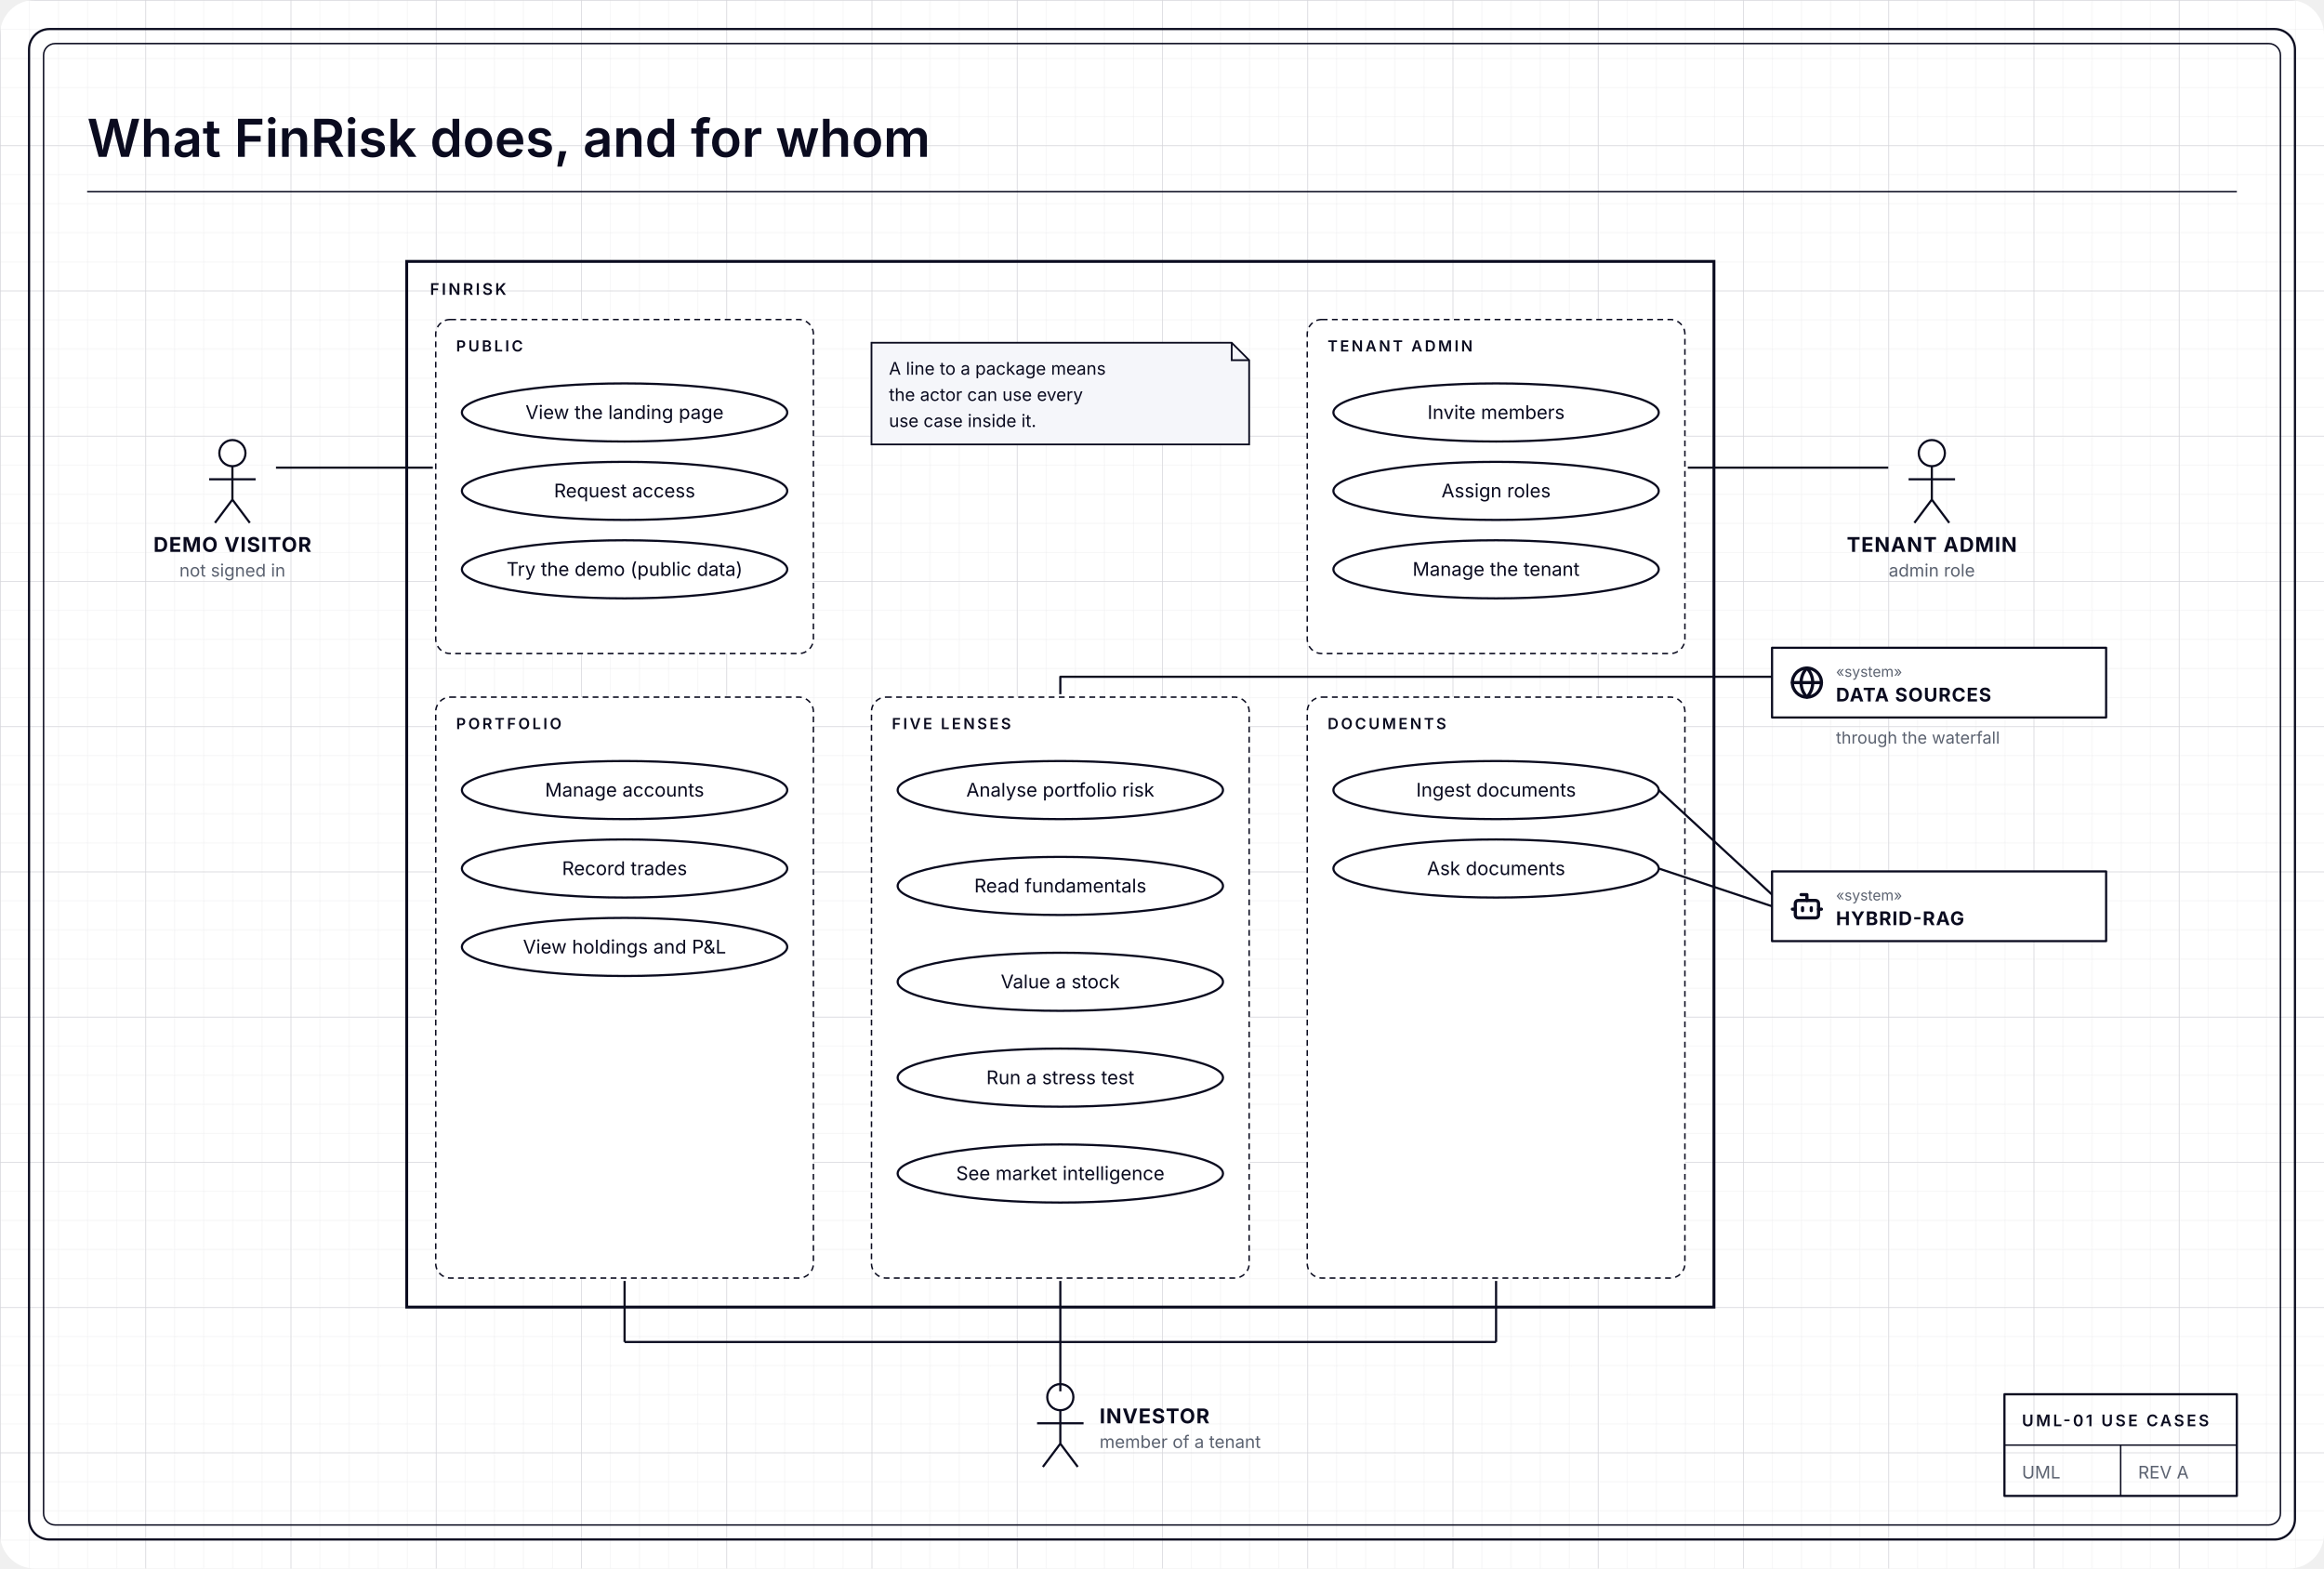
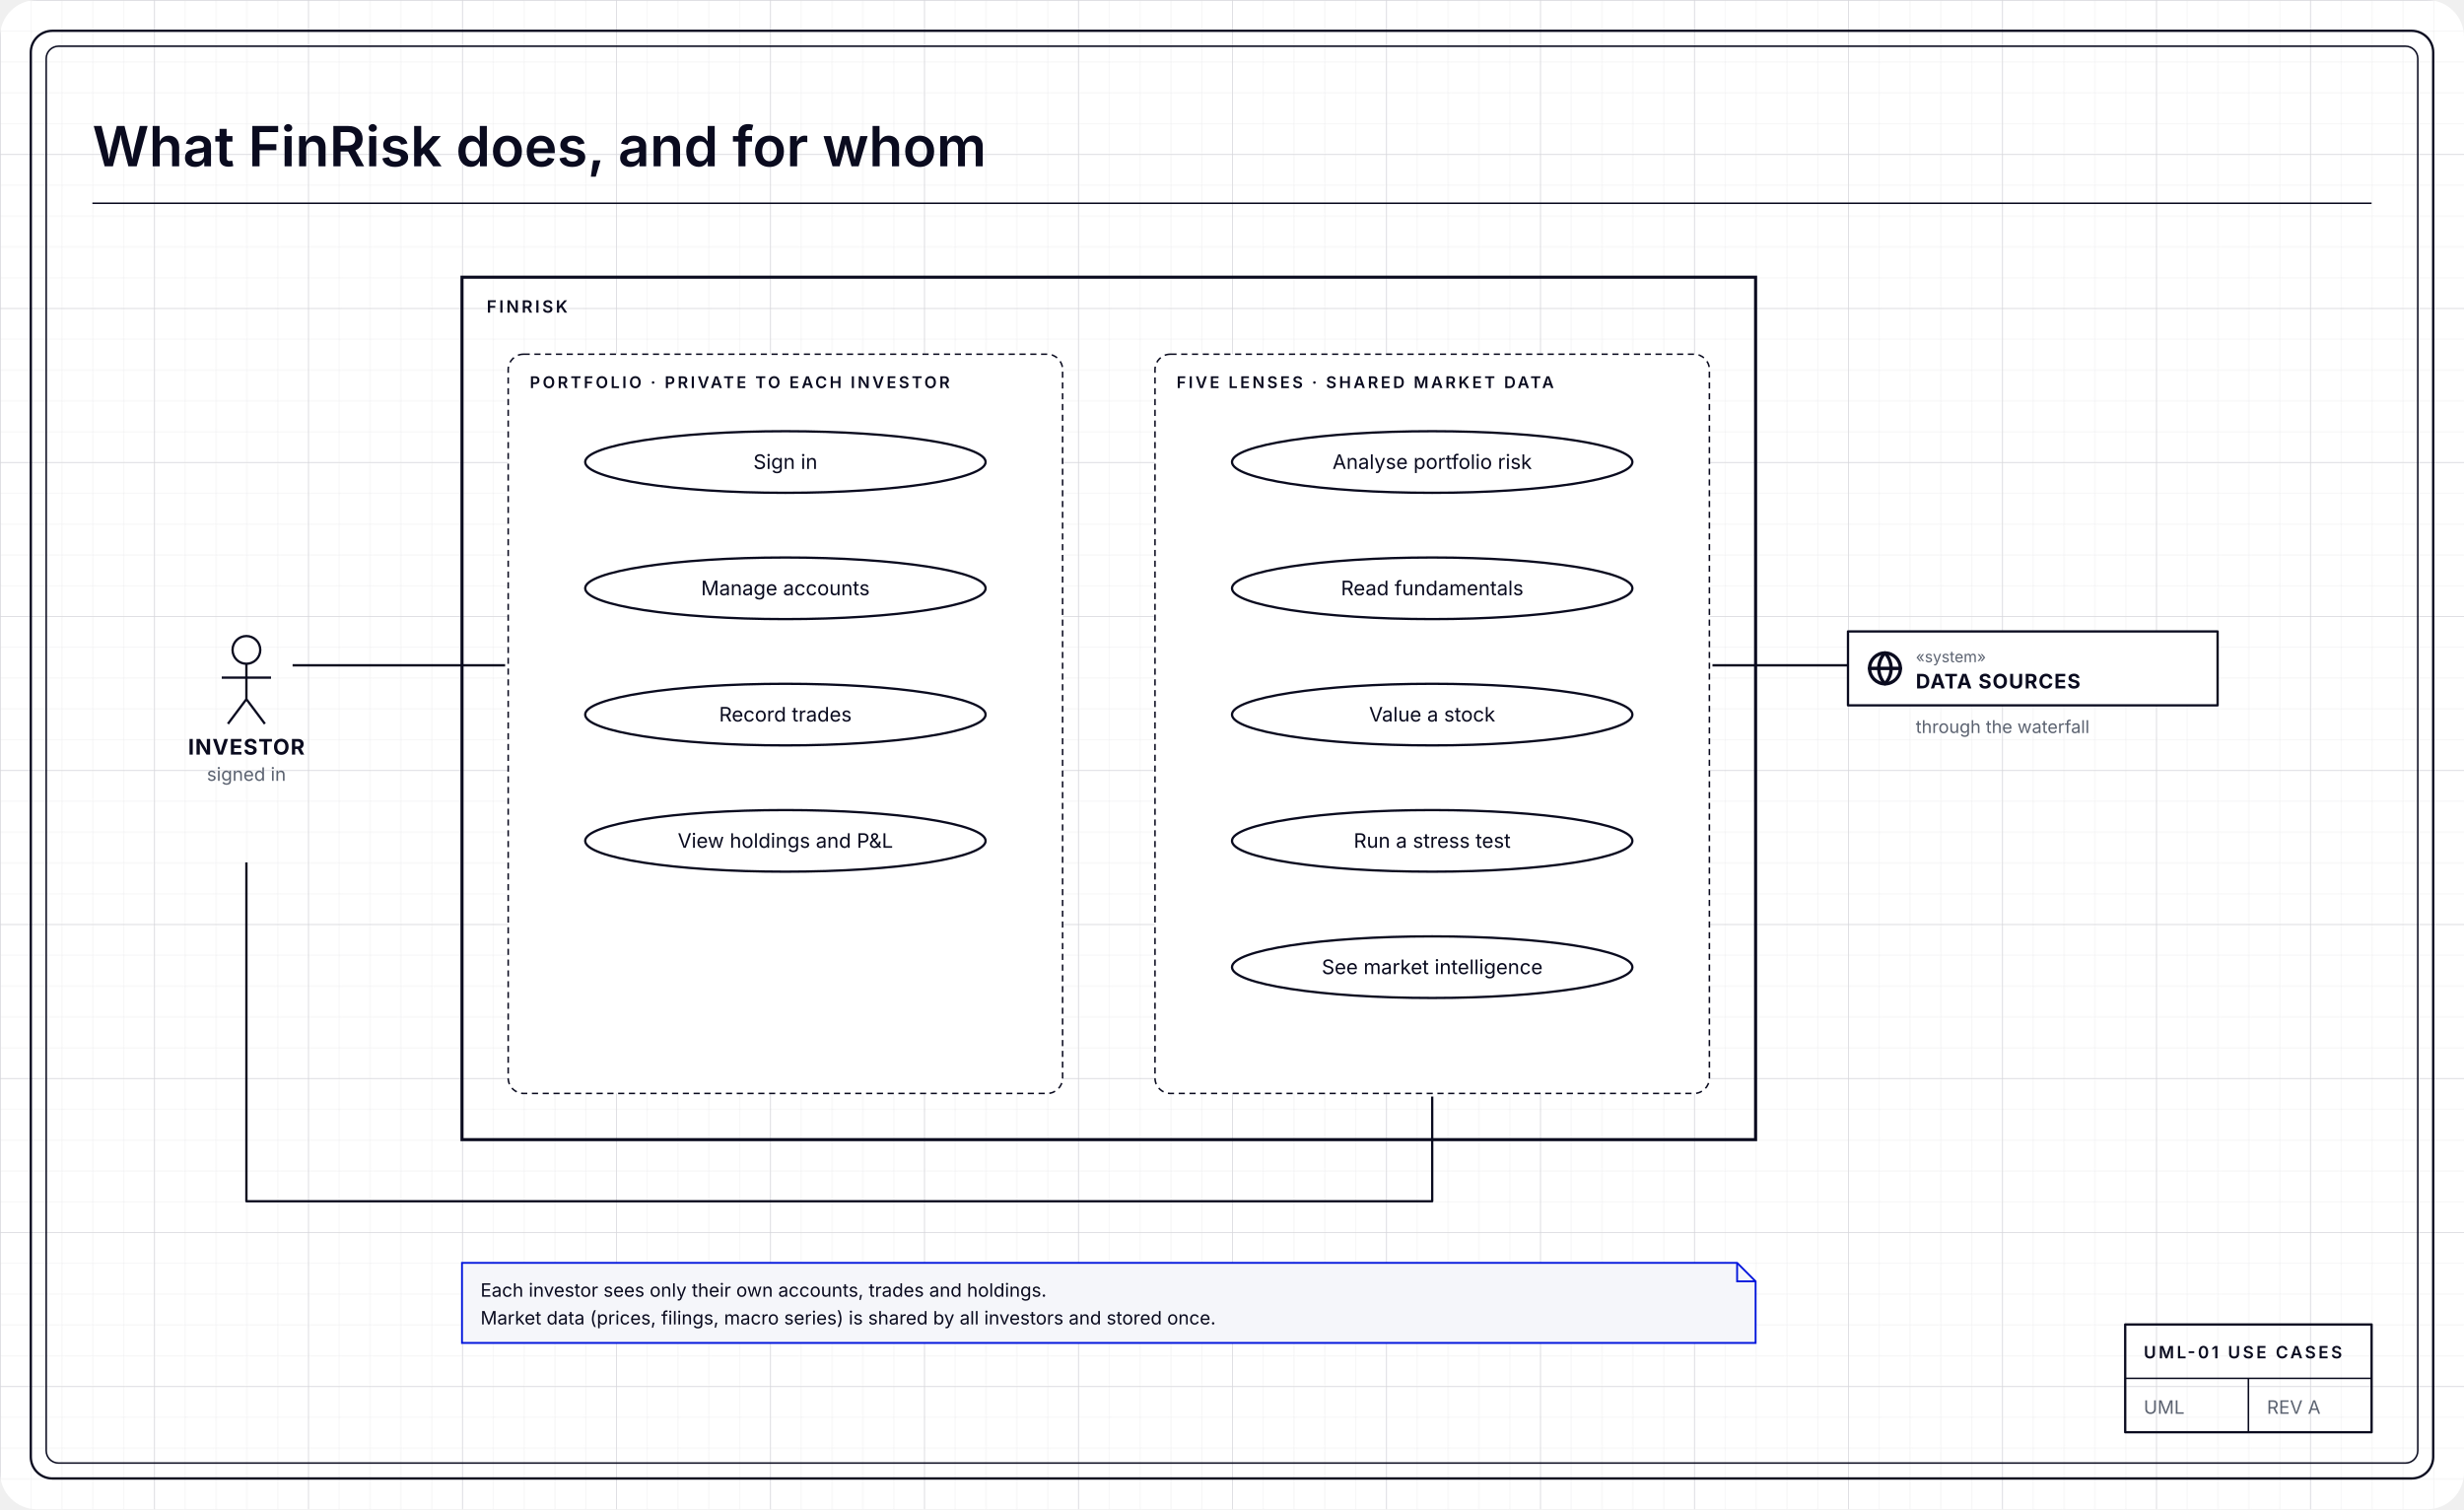
- <svg xmlns="http://www.w3.org/2000/svg" viewBox="0 0 1600 1080" width="1600" height="1080" font-family="Inter, Helvetica, Arial, sans-serif">
+ <svg xmlns="http://www.w3.org/2000/svg" viewBox="0 0 1600 980" width="1600" height="980" font-family="Inter, Helvetica, Arial, sans-serif">
  <defs>
    <pattern id="minor" width="20" height="20" patternUnits="userSpaceOnUse">
      <path d="M20 0H0V20" fill="none" stroke="#ebebed" stroke-width="0.6" />
    </pattern>
    <pattern id="major" width="100" height="100" patternUnits="userSpaceOnUse">
      <rect width="100" height="100" fill="url(#minor)" />
      <path d="M100 0H0V100" fill="none" stroke="#d8d8db" stroke-width="0.9" />
    </pattern>
    <marker id="ae" viewBox="0 0 10 10" refX="9" refY="5" markerWidth="9" markerHeight="9" orient="auto">
      <path d="M0 1L10 5L0 9z" fill="#0a0b1f" />
    </marker>
    <clipPath id="sheetclip">
-       <rect width="1600" height="1080" rx="24" />
+       <rect width="1600" height="980" rx="24" />
    </clipPath>
  </defs>
  <style>
.ink{stroke:#0a0b1f;fill:none;stroke-width:1.5;stroke-linejoin:round}.thin{stroke:#0a0b1f;fill:none;stroke-width:1}
.acc{stroke:#0014dc;fill:none;stroke-width:2}.dash{stroke:#0a0b1f;fill:none;stroke-width:1;stroke-dasharray:4 3}
.t{fill:#0a0b1f;font-size:11px;letter-spacing:1.6px;font-weight:600}.h{fill:#0a0b1f;font-size:15px;font-weight:700;letter-spacing:.6px}
.s{fill:#5b6270;font-size:12px}.n{fill:#0014dc;font-size:9.5px;font-weight:700;text-anchor:middle}
</style>
  <g clip-path="url(#sheetclip)">
-     <rect width="1600" height="1080" fill="#ffffff" />
-     <rect width="1600" height="1080" fill="url(#major)" />
-     <rect x="20" y="20" width="1560" height="1040" rx="14" class="ink" />
-     <rect x="30" y="30" width="1540" height="1020" rx="8" class="thin" />
+     <rect width="1600" height="980" fill="#ffffff" />
+     <rect width="1600" height="980" fill="url(#major)" />
+     <rect x="20" y="20" width="1560" height="940" rx="14" class="ink" />
+     <rect x="30" y="30" width="1540" height="920" rx="8" class="thin" />
    <text x="60" y="108" fill="#0a0b1f" font-size="36" font-weight="600">What FinRisk does, and for whom</text>
    <line x1="60" y1="132" x2="1540" y2="132" class="thin" />
    <defs>
      <marker id="tri" viewBox="0 0 14 14" refX="13" refY="7" markerWidth="14" markerHeight="14" orient="auto-start-reverse">
        <path d="M1 1L13 7L1 13z" fill="#fff" stroke="#0a0b1f" stroke-width="1.3" />
      </marker>
      <marker id="dia" viewBox="0 0 18 10" refX="17" refY="5" markerWidth="18" markerHeight="10" orient="auto-start-reverse">
        <path d="M1 5L9 1L17 5L9 9z" fill="#0a0b1f" />
      </marker>
      <marker id="open" viewBox="0 0 10 10" refX="9" refY="5" markerWidth="10" markerHeight="10" orient="auto-start-reverse">
        <path d="M1 1L9 5L1 9" fill="none" stroke="#0a0b1f" stroke-width="1.4" />
      </marker>
      <marker id="one" viewBox="0 0 14 14" refX="13" refY="7" markerWidth="14" markerHeight="14" orient="auto-start-reverse">
        <path d="M6 1V13M10 1V13" stroke="#0a0b1f" stroke-width="1.3" />
      </marker>
      <marker id="many" viewBox="0 0 16 16" refX="15" refY="8" markerWidth="16" markerHeight="16" orient="auto-start-reverse">
        <path d="M15 1L3 8L15 15M3 8H15M1 2V14" fill="none" stroke="#0a0b1f" stroke-width="1.3" />
      </marker>
    </defs>
-     <rect x="280" y="180" width="900" height="720" style="fill:none;stroke:#0a0b1f;stroke-width:2" />
-     <text x="296" y="203" class="t" text-anchor="start" style="">FINRISK</text>
-     <rect x="300" y="220" width="260" height="230" rx="10" class="dash" style="fill:#fff" />
-     <text x="314" y="242" class="t" text-anchor="start" style="font-size:10.5px">PUBLIC</text>
-     <ellipse cx="430.0" cy="284" rx="112" ry="20" class="ink" style="fill:#fff" />
-     <text x="430.0" y="288.5" class="s" text-anchor="middle" style="font-size:13px;fill:#0a0b1f">View the landing page</text>
-     <ellipse cx="430.0" cy="338" rx="112" ry="20" class="ink" style="fill:#fff" />
-     <text x="430.0" y="342.5" class="s" text-anchor="middle" style="font-size:13px;fill:#0a0b1f">Request access</text>
-     <ellipse cx="430.0" cy="392" rx="112" ry="20" class="ink" style="fill:#fff" />
-     <text x="430.0" y="396.5" class="s" text-anchor="middle" style="font-size:13px;fill:#0a0b1f">Try the demo (public data)</text>
-     <rect x="900" y="220" width="260" height="230" rx="10" class="dash" style="fill:#fff" />
-     <text x="914" y="242" class="t" text-anchor="start" style="font-size:10.5px">TENANT ADMIN</text>
-     <ellipse cx="1030.0" cy="284" rx="112" ry="20" class="ink" style="fill:#fff" />
-     <text x="1030.0" y="288.5" class="s" text-anchor="middle" style="font-size:13px;fill:#0a0b1f">Invite members</text>
-     <ellipse cx="1030.0" cy="338" rx="112" ry="20" class="ink" style="fill:#fff" />
-     <text x="1030.0" y="342.5" class="s" text-anchor="middle" style="font-size:13px;fill:#0a0b1f">Assign roles</text>
-     <ellipse cx="1030.0" cy="392" rx="112" ry="20" class="ink" style="fill:#fff" />
-     <text x="1030.0" y="396.5" class="s" text-anchor="middle" style="font-size:13px;fill:#0a0b1f">Manage the tenant</text>
-     <rect x="300" y="480" width="260" height="400" rx="10" class="dash" style="fill:#fff" />
-     <text x="314" y="502" class="t" text-anchor="start" style="font-size:10.5px">PORTFOLIO</text>
-     <ellipse cx="430.0" cy="544" rx="112" ry="20" class="ink" style="fill:#fff" />
-     <text x="430.0" y="548.5" class="s" text-anchor="middle" style="font-size:13px;fill:#0a0b1f">Manage accounts</text>
-     <ellipse cx="430.0" cy="598" rx="112" ry="20" class="ink" style="fill:#fff" />
-     <text x="430.0" y="602.5" class="s" text-anchor="middle" style="font-size:13px;fill:#0a0b1f">Record trades</text>
-     <ellipse cx="430.0" cy="652" rx="112" ry="20" class="ink" style="fill:#fff" />
-     <text x="430.0" y="656.5" class="s" text-anchor="middle" style="font-size:13px;fill:#0a0b1f">View holdings and P&amp;L</text>
-     <rect x="600" y="480" width="260" height="400" rx="10" class="dash" style="fill:#fff" />
-     <text x="614" y="502" class="t" text-anchor="start" style="font-size:10.5px">FIVE LENSES</text>
-     <ellipse cx="730.0" cy="544" rx="112" ry="20" class="ink" style="fill:#fff" />
-     <text x="730.0" y="548.5" class="s" text-anchor="middle" style="font-size:13px;fill:#0a0b1f">Analyse portfolio risk</text>
-     <ellipse cx="730.0" cy="610" rx="112" ry="20" class="ink" style="fill:#fff" />
-     <text x="730.0" y="614.5" class="s" text-anchor="middle" style="font-size:13px;fill:#0a0b1f">Read fundamentals</text>
-     <ellipse cx="730.0" cy="676" rx="112" ry="20" class="ink" style="fill:#fff" />
-     <text x="730.0" y="680.5" class="s" text-anchor="middle" style="font-size:13px;fill:#0a0b1f">Value a stock</text>
-     <ellipse cx="730.0" cy="742" rx="112" ry="20" class="ink" style="fill:#fff" />
-     <text x="730.0" y="746.5" class="s" text-anchor="middle" style="font-size:13px;fill:#0a0b1f">Run a stress test</text>
-     <ellipse cx="730.0" cy="808" rx="112" ry="20" class="ink" style="fill:#fff" />
-     <text x="730.0" y="812.5" class="s" text-anchor="middle" style="font-size:13px;fill:#0a0b1f">See market intelligence</text>
-     <rect x="900" y="480" width="260" height="400" rx="10" class="dash" style="fill:#fff" />
-     <text x="914" y="502" class="t" text-anchor="start" style="font-size:10.5px">DOCUMENTS</text>
-     <ellipse cx="1030.0" cy="544" rx="112" ry="20" class="ink" style="fill:#fff" />
-     <text x="1030.0" y="548.5" class="s" text-anchor="middle" style="font-size:13px;fill:#0a0b1f">Ingest documents</text>
-     <ellipse cx="1030.0" cy="598" rx="112" ry="20" class="ink" style="fill:#fff" />
-     <text x="1030.0" y="602.5" class="s" text-anchor="middle" style="font-size:13px;fill:#0a0b1f">Ask documents</text>
-     <path d="M600 236 H848 L860 248 V306 H600 Z" style="fill:#f5f6fa;stroke:#0a0b1f;stroke-width:1.2" />
-     <path d="M848 236 V248 H860" style="fill:none;stroke:#0a0b1f;stroke-width:1.2" />
-     <text x="612" y="258" class="s" text-anchor="start" style="font-size:12px;fill:#0a0b1f">A line to a package means</text>
-     <text x="612" y="276" class="s" text-anchor="start" style="font-size:12px;fill:#0a0b1f">the actor can use every</text>
-     <text x="612" y="294" class="s" text-anchor="start" style="font-size:12px;fill:#0a0b1f">use case inside it.</text>
-     <circle cx="160" cy="312" r="9" class="ink" style="fill:#fff" />
-     <path d="M160 321 V344 M144 330 H176 M160 344 L148 360 M160 344 L172 360" class="ink" />
-     <text x="160" y="380" class="h" text-anchor="middle" style="font-size:14px">DEMO VISITOR</text>
-     <text x="160" y="397" class="s" text-anchor="middle" style="">not signed in</text>
-     <path d="M190 322 H298" class="ink" style="" />
-     <circle cx="1330" cy="312" r="9" class="ink" style="fill:#fff" />
-     <path d="M1330 321 V344 M1314 330 H1346 M1330 344 L1318 360 M1330 344 L1342 360" class="ink" />
-     <text x="1330" y="380" class="h" text-anchor="middle" style="font-size:14px">TENANT ADMIN</text>
-     <text x="1330" y="397" class="s" text-anchor="middle" style="">admin role</text>
-     <path d="M1300 322 H1162" class="ink" style="" />
-     <circle cx="730" cy="962" r="9" class="ink" style="fill:#fff" />
-     <path d="M730 971 V994 M714 980 H746 M730 994 L718 1010 M730 994 L742 1010" class="ink" />
-     <text x="730" y="1030" class="h" text-anchor="middle" style="font-size:14px" />
-     <text x="730" y="1047" class="s" text-anchor="middle" style="" />
-     <text x="757" y="980" class="h" text-anchor="start" style="font-size:14px">INVESTOR</text>
-     <text x="757" y="997" class="s" text-anchor="start" style="">member of a tenant</text>
-     <path d="M730 958 V924 H1030" class="ink" style="" />
-     <path d="M430 924 H730" class="ink" style="" />
-     <path d="M430 924 V882" class="ink" style="" />
-     <path d="M730 924 V882" class="ink" style="" />
-     <path d="M1030 924 V882" class="ink" style="" />
-     <rect x="1220" y="446" width="230" height="48" class="ink" style="fill:#fff" />
-     <svg x="1232" y="458" width="24" height="24" viewBox="0 0 24 24" fill="none" stroke="#0a0b1f" stroke-width="2.2" stroke-linecap="round" stroke-linejoin="round">
+     <rect x="300" y="180" width="840" height="560" style="fill:none;stroke:#0a0b1f;stroke-width:2" />
+     <text x="316" y="203" class="t" text-anchor="start" style="">FINRISK</text>
+     <rect x="330" y="230" width="360" height="480" rx="10" class="dash" style="fill:#fff" />
+     <text x="344" y="252" class="t" text-anchor="start" style="font-size:10.5px">PORTFOLIO · PRIVATE TO EACH INVESTOR</text>
+     <ellipse cx="510.0" cy="300" rx="130" ry="20" class="ink" style="fill:#fff" />
+     <text x="510.0" y="304.5" class="s" text-anchor="middle" style="font-size:13px;fill:#0a0b1f">Sign in</text>
+     <ellipse cx="510.0" cy="382" rx="130" ry="20" class="ink" style="fill:#fff" />
+     <text x="510.0" y="386.5" class="s" text-anchor="middle" style="font-size:13px;fill:#0a0b1f">Manage accounts</text>
+     <ellipse cx="510.0" cy="464" rx="130" ry="20" class="ink" style="fill:#fff" />
+     <text x="510.0" y="468.5" class="s" text-anchor="middle" style="font-size:13px;fill:#0a0b1f">Record trades</text>
+     <ellipse cx="510.0" cy="546" rx="130" ry="20" class="ink" style="fill:#fff" />
+     <text x="510.0" y="550.5" class="s" text-anchor="middle" style="font-size:13px;fill:#0a0b1f">View holdings and P&amp;L</text>
+     <rect x="750" y="230" width="360" height="480" rx="10" class="dash" style="fill:#fff" />
+     <text x="764" y="252" class="t" text-anchor="start" style="font-size:10.5px">FIVE LENSES · SHARED MARKET DATA</text>
+     <ellipse cx="930.0" cy="300" rx="130" ry="20" class="ink" style="fill:#fff" />
+     <text x="930.0" y="304.5" class="s" text-anchor="middle" style="font-size:13px;fill:#0a0b1f">Analyse portfolio risk</text>
+     <ellipse cx="930.0" cy="382" rx="130" ry="20" class="ink" style="fill:#fff" />
+     <text x="930.0" y="386.5" class="s" text-anchor="middle" style="font-size:13px;fill:#0a0b1f">Read fundamentals</text>
+     <ellipse cx="930.0" cy="464" rx="130" ry="20" class="ink" style="fill:#fff" />
+     <text x="930.0" y="468.5" class="s" text-anchor="middle" style="font-size:13px;fill:#0a0b1f">Value a stock</text>
+     <ellipse cx="930.0" cy="546" rx="130" ry="20" class="ink" style="fill:#fff" />
+     <text x="930.0" y="550.5" class="s" text-anchor="middle" style="font-size:13px;fill:#0a0b1f">Run a stress test</text>
+     <ellipse cx="930.0" cy="628" rx="130" ry="20" class="ink" style="fill:#fff" />
+     <text x="930.0" y="632.5" class="s" text-anchor="middle" style="font-size:13px;fill:#0a0b1f">See market intelligence</text>
+     <circle cx="160" cy="422" r="9" class="ink" style="fill:#fff" />
+     <path d="M160 431 V454 M144 440 H176 M160 454 L148 470 M160 454 L172 470" class="ink" />
+     <text x="160" y="490" class="h" text-anchor="middle" style="font-size:14px">INVESTOR</text>
+     <text x="160" y="507" class="s" text-anchor="middle" style="">signed in</text>
+     <path d="M190 432 H328" class="ink" style="" />
+     <path d="M160 560 V780 H930 V712" class="ink" style="" />
+     <rect x="1200" y="410" width="240" height="48" class="ink" style="fill:#fff" />
+     <svg x="1212" y="422" width="24" height="24" viewBox="0 0 24 24" fill="none" stroke="#0a0b1f" stroke-width="2.2" stroke-linecap="round" stroke-linejoin="round">
      <circle cx="12" cy="12" r="10" />
      <path d="M12 2a14.5 14.5 0 0 0 0 20 14.5 14.5 0 0 0 0-20" />
      <path d="M2 12h20" />
    </svg>
-     <text x="1264" y="466" class="s" text-anchor="start" style="font-size:10px">«system»</text>
-     <text x="1264" y="483" class="h" text-anchor="start" style="font-size:13px">DATA SOURCES</text>
-     <text x="1264" y="512" class="s" text-anchor="start" style="font-size:11.5px">through the waterfall</text>
-     <path d="M1220 466 H730 V478" class="ink" style="" />
-     <rect x="1220" y="600" width="230" height="48" class="ink" style="fill:#fff" />
-     <svg x="1232" y="612" width="24" height="24" viewBox="0 0 24 24" fill="none" stroke="#0a0b1f" stroke-width="2.2" stroke-linecap="round" stroke-linejoin="round">
-       <path d="M12 8V4H8" />
-       <rect width="16" height="12" x="4" y="8" rx="2" />
-       <path d="M2 14h2" />
-       <path d="M20 14h2" />
-       <path d="M15 13v2" />
-       <path d="M9 13v2" />
-     </svg>
-     <text x="1264" y="620" class="s" text-anchor="start" style="font-size:10px">«system»</text>
-     <text x="1264" y="637" class="h" text-anchor="start" style="font-size:13px">HYBRID-RAG</text>
-     <path d="M1220 624 L1142.0 598" class="ink" style="" />
-     <path d="M1220 616 L1142.0 544" class="ink" style="" />
-     <rect x="1380" y="960" width="160" height="70" class="ink" />
-     <line x1="1380" y1="995" x2="1540" y2="995" class="thin" />
-     <line x1="1460" y1="995" x2="1460" y2="1030" class="thin" />
-     <text x="1392" y="982" class="t">UML-01 USE CASES</text>
-     <text x="1392" y="1018" class="s">UML</text>
-     <text x="1472" y="1018" class="s">REV A</text>
+     <text x="1244" y="430" class="s" text-anchor="start" style="font-size:10px">«system»</text>
+     <text x="1244" y="447" class="h" text-anchor="start" style="font-size:13px">DATA SOURCES</text>
+     <text x="1244" y="476" class="s" text-anchor="start" style="font-size:11.5px">through the waterfall</text>
+     <path d="M1200 432 H1112" class="ink" style="" />
+     <path d="M300 820 H1128 L1140 832 V872 H300 Z" style="fill:#f5f6fa;stroke:#0014dc;stroke-width:1.2" />
+     <path d="M1128 820 V832 H1140" style="fill:none;stroke:#0014dc;stroke-width:1.2" />
+     <text x="312" y="842" class="s" text-anchor="start" style="font-size:12px;fill:#0a0b1f">Each investor sees only their own accounts, trades and holdings.</text>
+     <text x="312" y="860" class="s" text-anchor="start" style="font-size:12px;fill:#0a0b1f">Market data (prices, filings, macro series) is shared by all investors and stored once.</text>
+     <rect x="1380" y="860" width="160" height="70" class="ink" />
+     <line x1="1380" y1="895" x2="1540" y2="895" class="thin" />
+     <line x1="1460" y1="895" x2="1460" y2="930" class="thin" />
+     <text x="1392" y="882" class="t">UML-01 USE CASES</text>
+     <text x="1392" y="918" class="s">UML</text>
+     <text x="1472" y="918" class="s">REV A</text>
  </g>
</svg>
